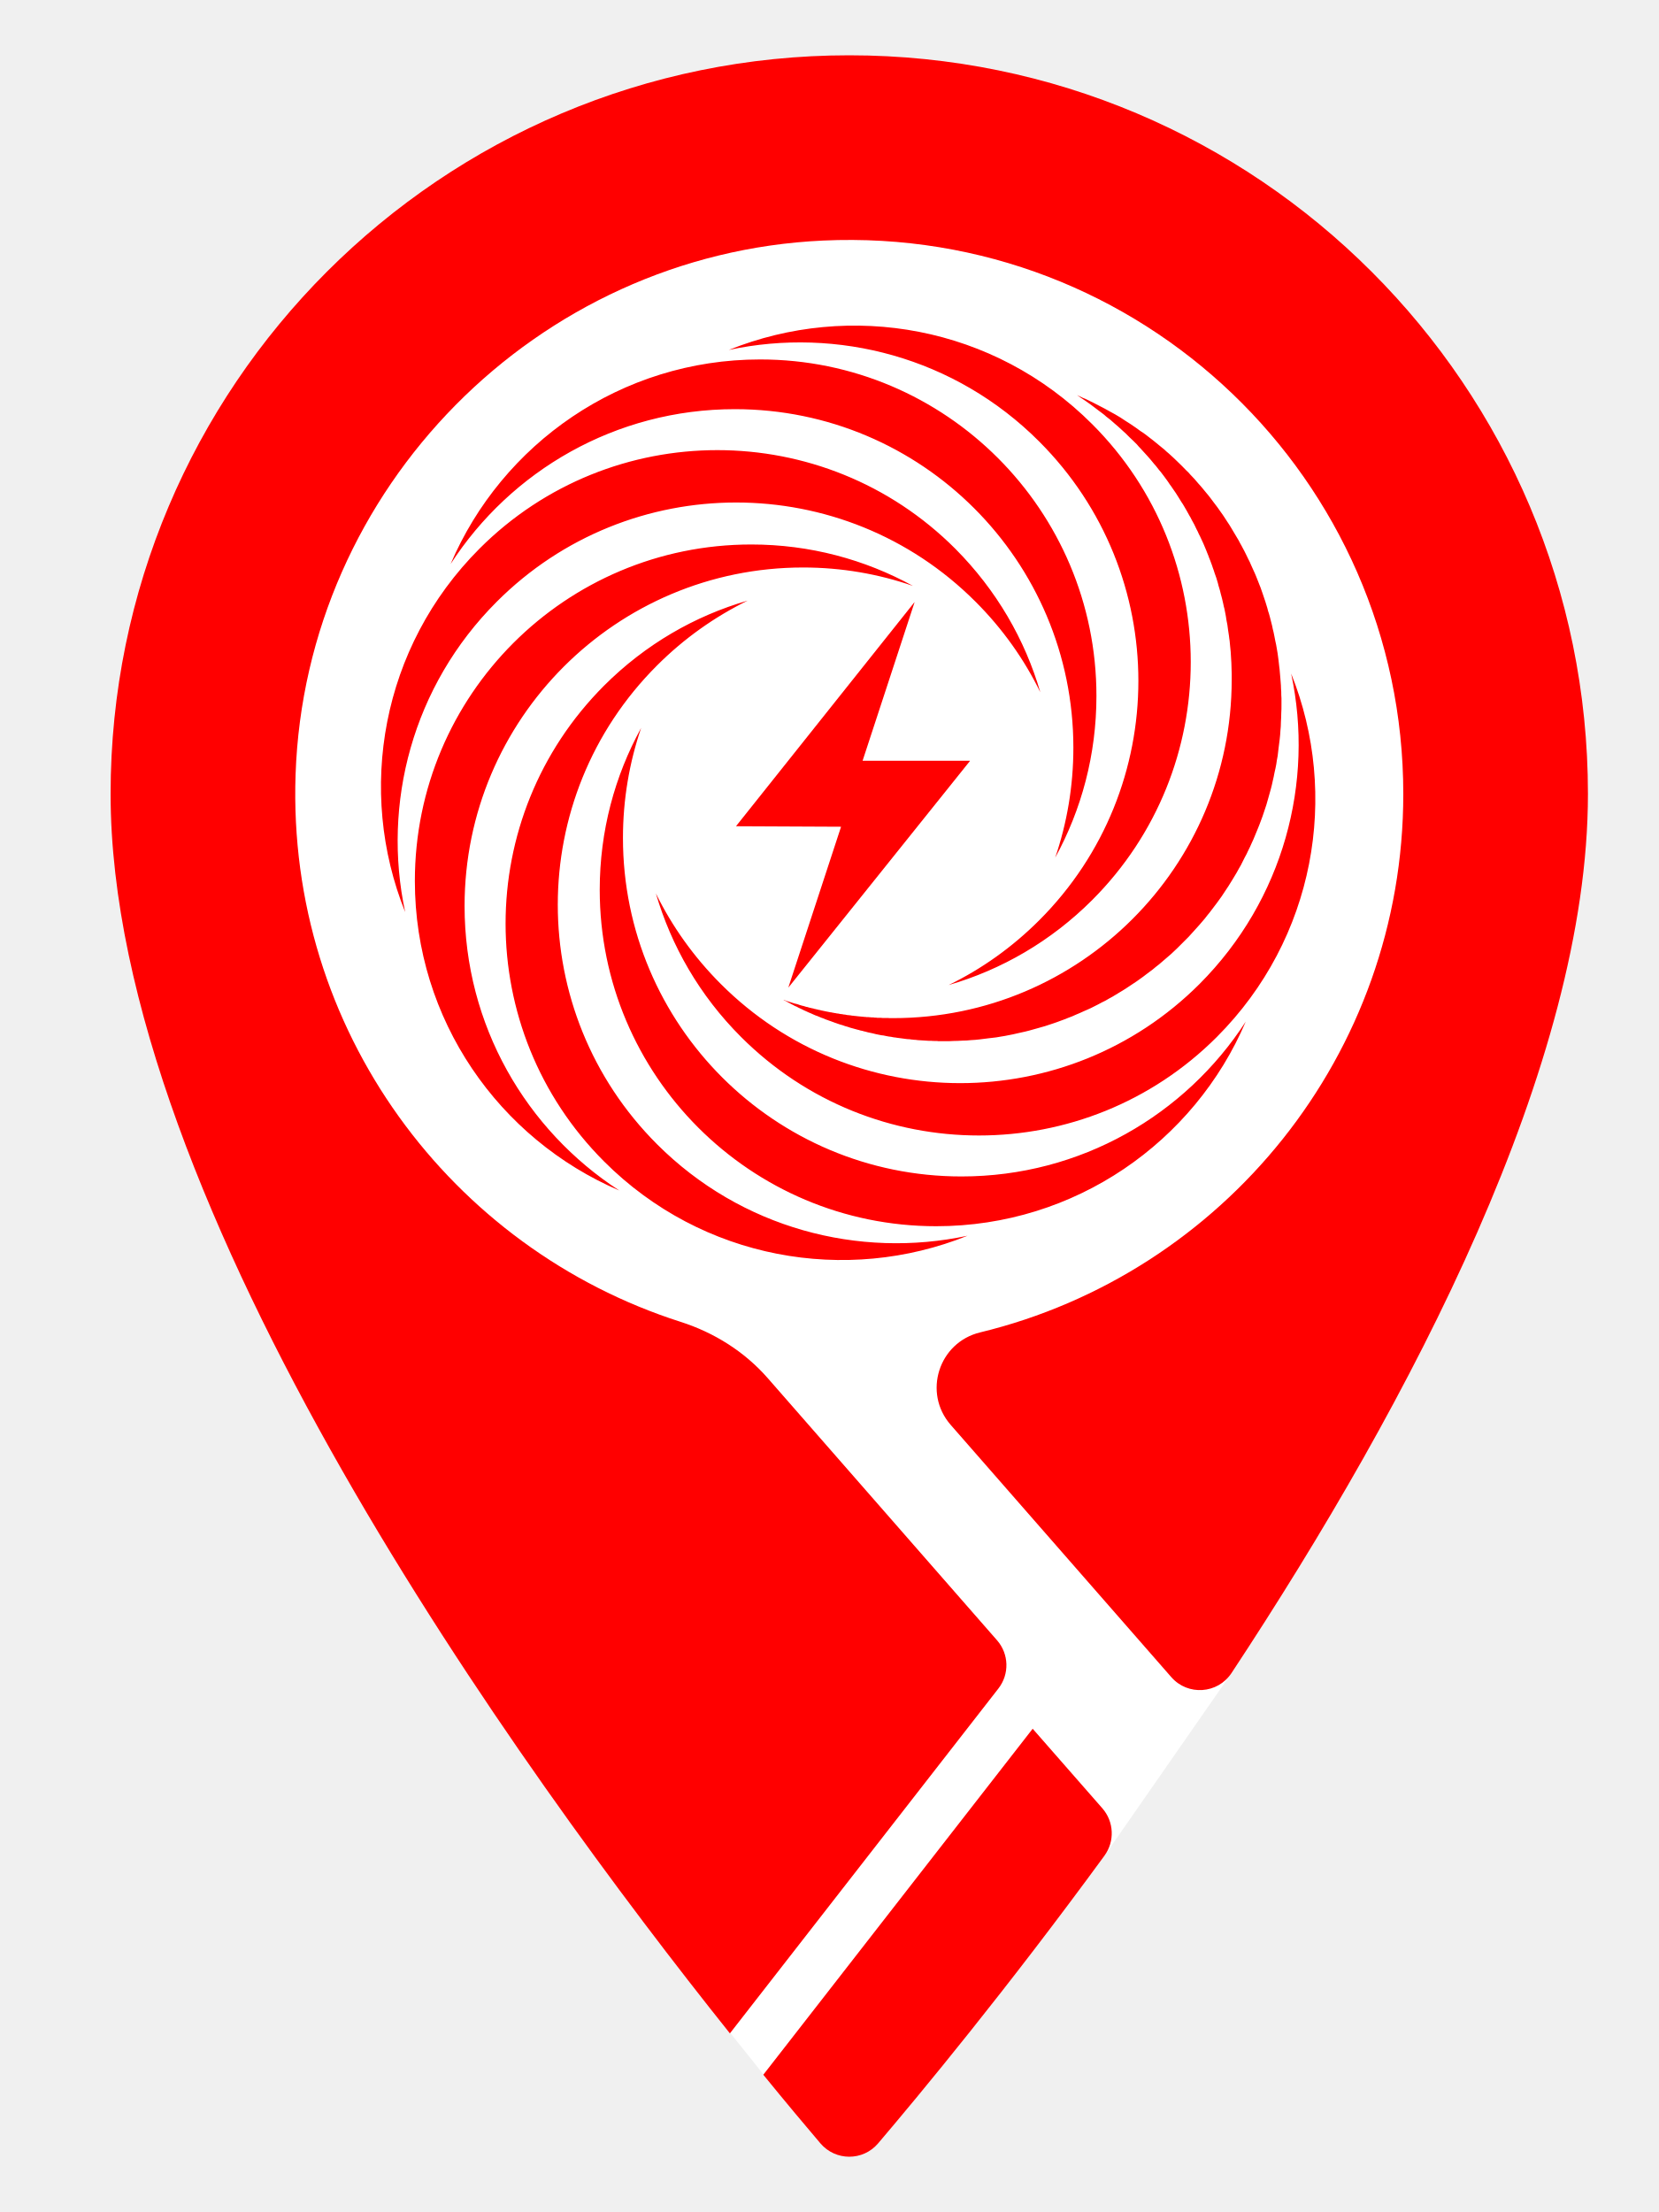
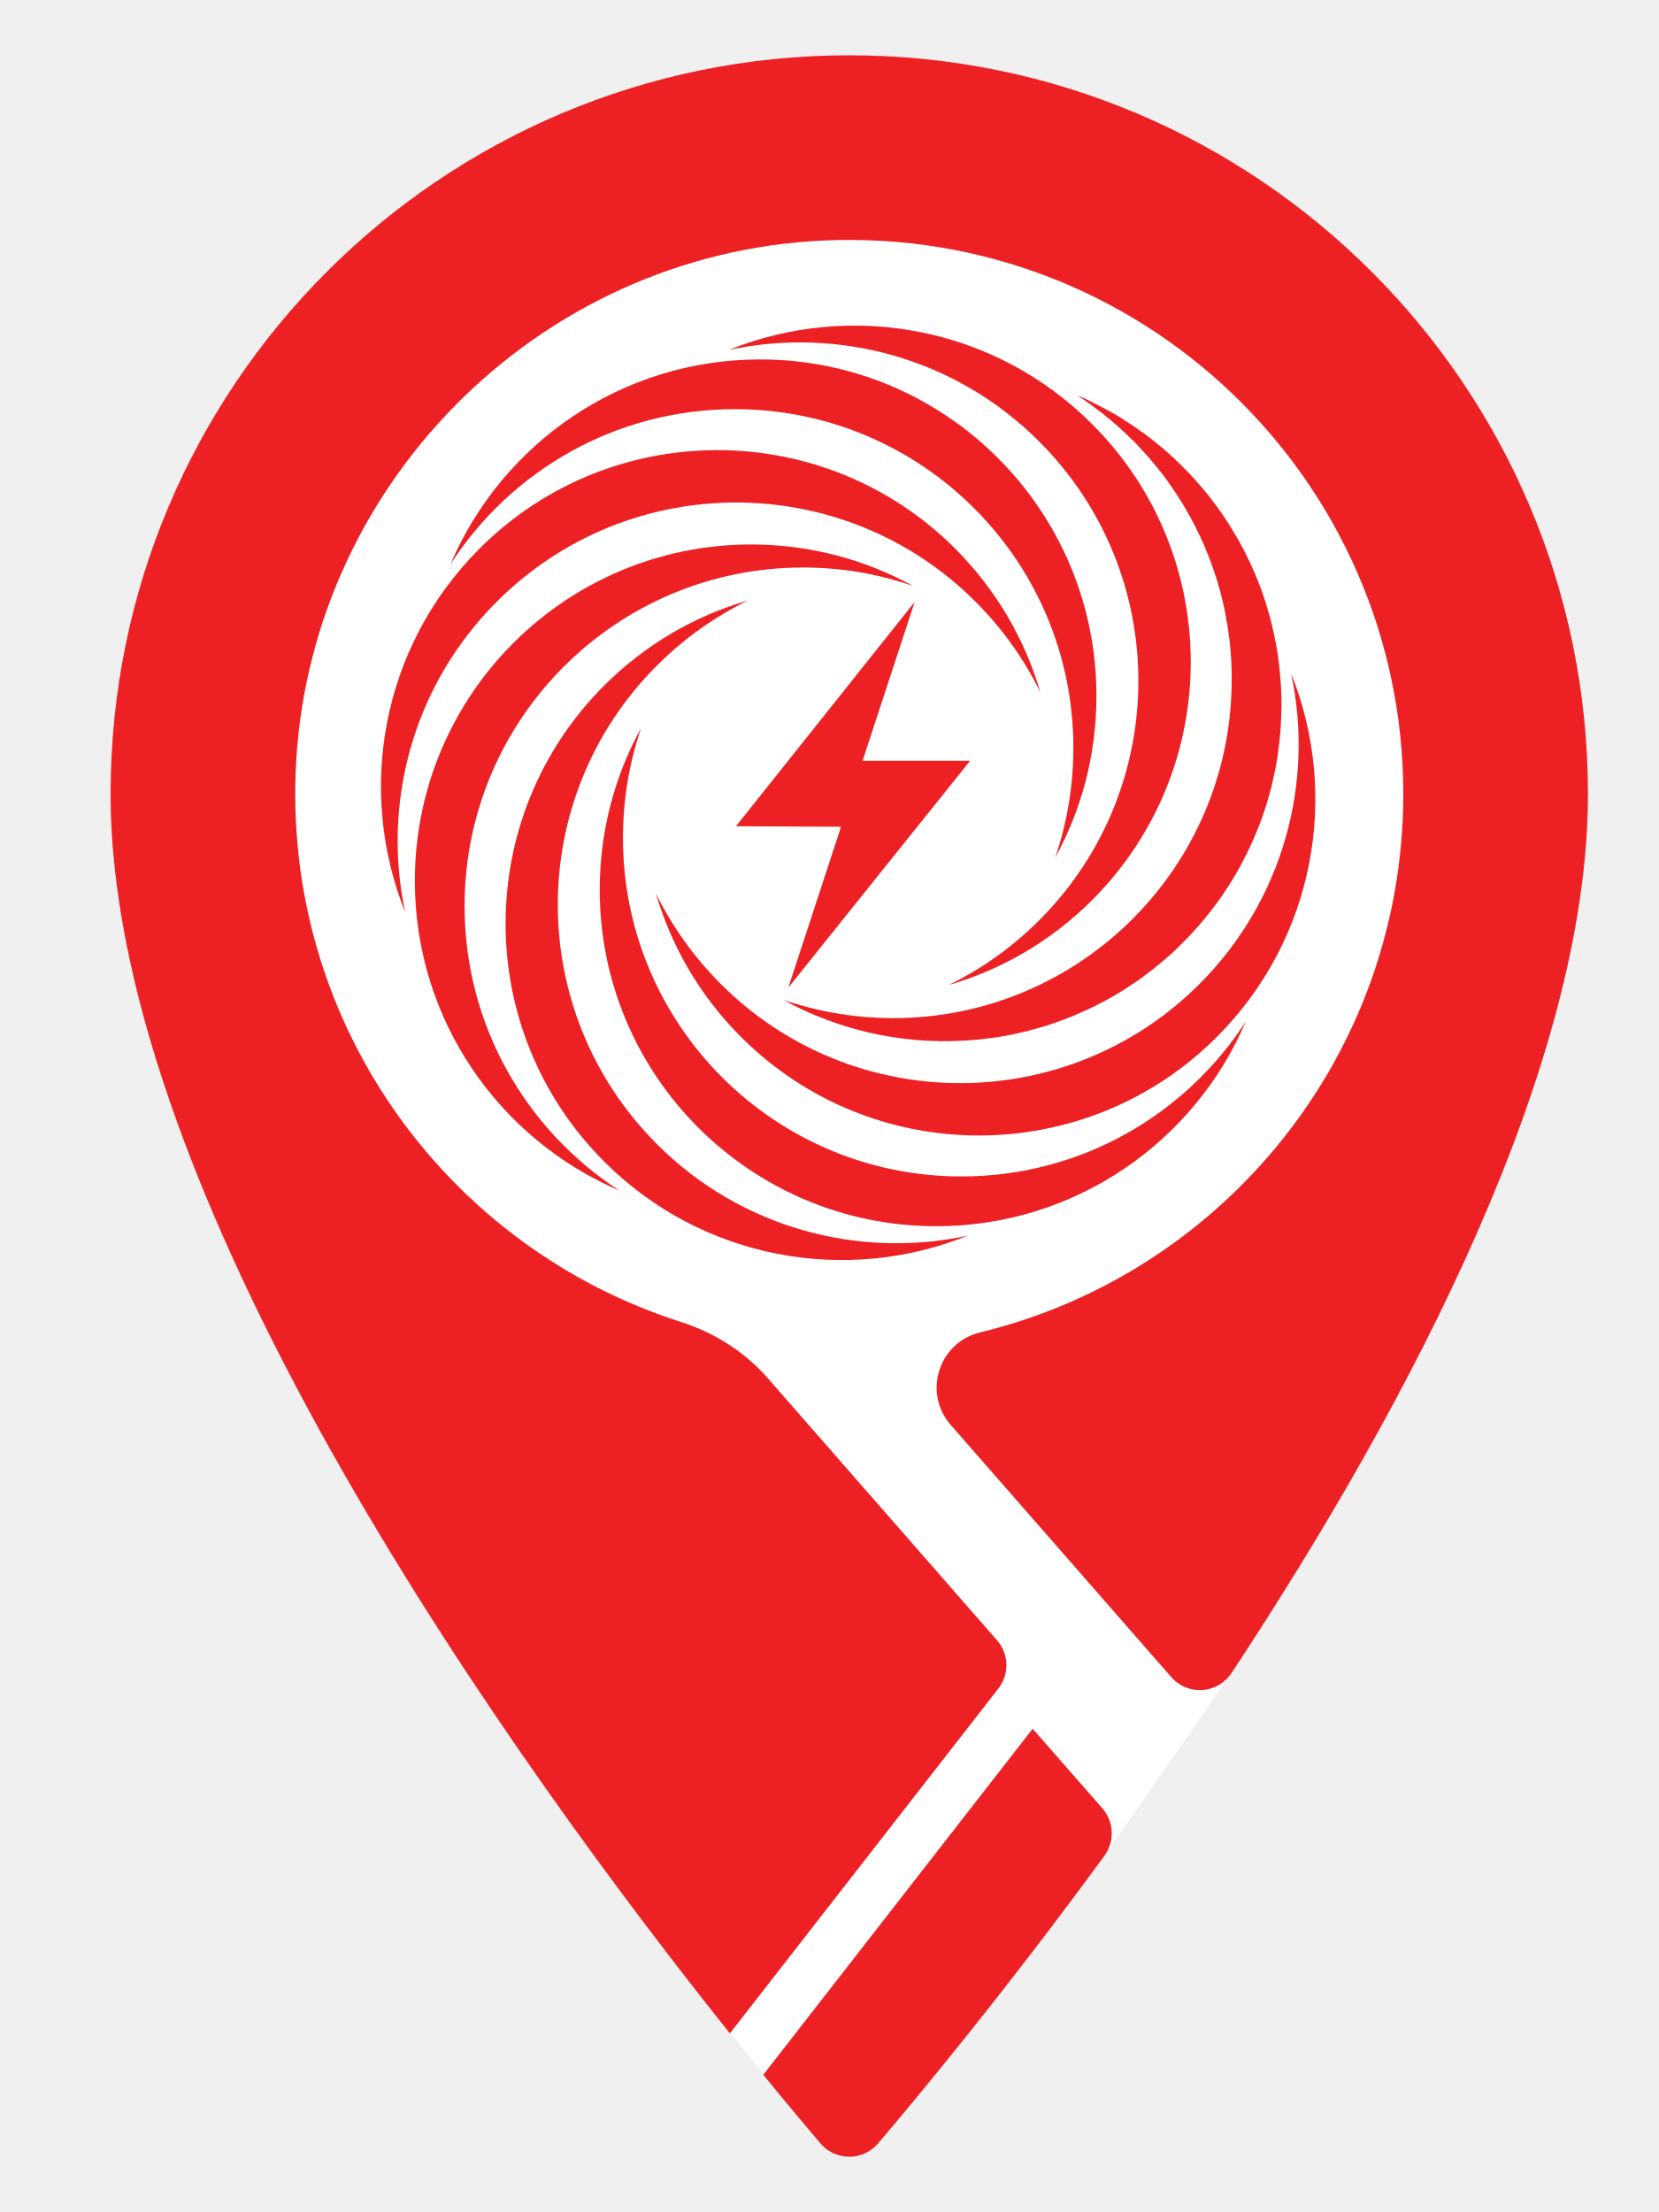
<svg xmlns="http://www.w3.org/2000/svg" width="30" height="40" viewBox="0 0 30 40" fill="none">
  <path d="M12.431 2.901L4.771 8.442L4.228 20.176L13.191 36.744L13.843 37.559L19.982 33.544L22.252 30.28L22.48 24.847L26.989 16.21L26.12 9.311L21.122 3.987L12.431 2.901Z" fill="white" />
  <mask id="mask0_26_1948" style="mask-type:luminance" maskUnits="userSpaceOnUse" x="13" y="10" width="5" height="8">
    <path d="M13.307 10.885H17.541V17.86H13.307V10.885Z" fill="white" />
  </mask>
  <g mask="url(#mask0_26_1948)">
-     <path d="M17.543 13.757L14.255 17.86L15.209 14.95L13.309 14.941L16.54 10.885L15.599 13.755V13.757H17.543Z" fill="#F00" />
+     <path d="M17.543 13.757L14.255 17.86L15.209 14.95L13.309 14.941L16.54 10.885L15.599 13.755V13.757H17.543Z" fill="#ED2024" />
  </g>
-   <path fill-rule="evenodd" clip-rule="evenodd" d="M13.746 6.5C17.104 6.5 19.827 9.226 19.827 12.584C19.827 13.646 19.557 14.642 19.081 15.51C19.294 14.886 19.41 14.216 19.41 13.521C19.41 10.14 16.669 7.399 13.289 7.399C11.133 7.399 9.238 8.514 8.148 10.2C9.075 8.026 11.23 6.5 13.746 6.5ZM13.179 6.328C15.372 5.444 17.975 5.892 19.752 7.672C22.126 10.046 22.126 13.897 19.752 16.274C19.003 17.023 18.107 17.537 17.154 17.813C17.747 17.524 18.301 17.133 18.793 16.641C21.183 14.251 21.183 10.375 18.793 7.985C17.27 6.459 15.14 5.908 13.179 6.328ZM14.194 18.088C14.203 18.095 14.213 18.098 14.222 18.101C14.235 18.104 14.244 18.107 14.253 18.11C14.263 18.113 14.272 18.116 14.282 18.119C14.291 18.123 14.3 18.126 14.313 18.129C14.322 18.132 14.332 18.135 14.341 18.138C14.351 18.142 14.36 18.145 14.373 18.148C14.382 18.151 14.391 18.151 14.401 18.154C14.41 18.157 14.419 18.16 14.432 18.163C14.441 18.167 14.451 18.17 14.46 18.173C14.47 18.176 14.479 18.179 14.492 18.182C14.501 18.186 14.51 18.189 14.52 18.189C14.529 18.192 14.539 18.195 14.551 18.198C14.56 18.201 14.57 18.204 14.579 18.207C14.589 18.207 14.601 18.21 14.611 18.214C14.62 18.217 14.629 18.22 14.642 18.223C14.651 18.223 14.661 18.226 14.67 18.229C14.68 18.232 14.692 18.235 14.701 18.235C14.711 18.239 14.72 18.242 14.733 18.245C14.742 18.245 14.752 18.248 14.761 18.251C14.773 18.254 14.783 18.254 14.792 18.258C14.802 18.261 14.814 18.264 14.824 18.264C14.833 18.267 14.842 18.27 14.855 18.273C14.864 18.273 14.874 18.276 14.883 18.279C14.896 18.279 14.905 18.282 14.915 18.286C14.924 18.286 14.936 18.289 14.946 18.292C14.955 18.292 14.968 18.295 14.977 18.298C14.986 18.298 14.996 18.301 15.008 18.304C15.018 18.304 15.027 18.308 15.04 18.308C15.049 18.311 15.059 18.314 15.068 18.314C15.081 18.317 15.09 18.317 15.099 18.32C15.112 18.32 15.121 18.323 15.131 18.326C15.143 18.326 15.152 18.329 15.162 18.329C15.175 18.333 15.184 18.333 15.193 18.336C15.203 18.336 15.215 18.339 15.225 18.339C15.234 18.342 15.247 18.342 15.256 18.345C15.265 18.345 15.278 18.348 15.287 18.348C15.297 18.352 15.309 18.352 15.319 18.355C15.331 18.355 15.341 18.358 15.35 18.358C15.362 18.358 15.372 18.361 15.381 18.361C15.394 18.364 15.403 18.364 15.413 18.367C15.425 18.367 15.435 18.367 15.444 18.37C15.457 18.37 15.466 18.373 15.478 18.373C15.488 18.373 15.497 18.377 15.51 18.377C15.519 18.377 15.528 18.38 15.541 18.38C15.55 18.38 15.563 18.383 15.572 18.383C15.582 18.383 15.594 18.386 15.604 18.386C15.616 18.386 15.626 18.389 15.635 18.389C15.648 18.389 15.657 18.389 15.666 18.392H15.701C15.71 18.395 15.723 18.395 15.732 18.395C15.742 18.395 15.754 18.398 15.763 18.398H15.795C15.807 18.402 15.817 18.402 15.829 18.402C15.839 18.402 15.851 18.402 15.861 18.405H15.926C15.936 18.405 15.945 18.408 15.958 18.408H16.055C16.064 18.408 16.077 18.411 16.086 18.411H16.152C19.532 18.411 22.273 15.67 22.273 12.29V12.186C22.273 12.155 22.27 12.12 22.27 12.086C22.27 12.055 22.267 12.02 22.267 11.986C22.264 11.954 22.264 11.92 22.261 11.888C22.258 11.854 22.258 11.823 22.255 11.788C22.252 11.754 22.248 11.722 22.245 11.688C22.242 11.657 22.239 11.625 22.236 11.591C22.23 11.559 22.227 11.525 22.223 11.494C22.217 11.462 22.214 11.428 22.208 11.396C22.204 11.362 22.198 11.331 22.195 11.3C22.189 11.268 22.183 11.234 22.176 11.202C22.173 11.171 22.167 11.14 22.161 11.108C22.154 11.074 22.148 11.043 22.142 11.011C22.133 10.98 22.126 10.949 22.12 10.917C22.114 10.886 22.104 10.855 22.098 10.823C22.089 10.792 22.082 10.761 22.073 10.729C22.067 10.698 22.057 10.667 22.048 10.635C22.038 10.604 22.029 10.573 22.023 10.544C22.014 10.513 22.004 10.482 21.995 10.45C21.985 10.422 21.973 10.391 21.963 10.36C21.954 10.331 21.945 10.3 21.932 10.269C21.923 10.241 21.913 10.209 21.901 10.181C21.891 10.15 21.879 10.121 21.866 10.09C21.857 10.062 21.844 10.031 21.832 10.002C21.819 9.971 21.81 9.943 21.797 9.915C21.785 9.883 21.772 9.855 21.76 9.827C21.747 9.799 21.732 9.767 21.719 9.739C21.706 9.711 21.694 9.683 21.678 9.655C21.666 9.626 21.653 9.598 21.637 9.57C21.625 9.542 21.609 9.514 21.597 9.486C21.581 9.457 21.565 9.429 21.55 9.401C21.537 9.373 21.522 9.345 21.506 9.32C21.49 9.291 21.475 9.263 21.459 9.235C21.443 9.21 21.428 9.182 21.412 9.154C21.396 9.128 21.381 9.1 21.362 9.075C21.346 9.047 21.33 9.022 21.312 8.994C21.296 8.969 21.28 8.944 21.262 8.915C21.243 8.89 21.227 8.865 21.208 8.837C21.193 8.812 21.174 8.787 21.155 8.762C21.136 8.734 21.121 8.709 21.102 8.684C21.083 8.659 21.064 8.633 21.046 8.608C21.027 8.583 21.008 8.558 20.989 8.533C20.97 8.511 20.948 8.486 20.93 8.461C20.911 8.436 20.892 8.411 20.87 8.389C20.851 8.364 20.829 8.339 20.811 8.317C20.788 8.292 20.77 8.27 20.748 8.245C20.729 8.223 20.707 8.198 20.685 8.176C20.666 8.154 20.644 8.129 20.622 8.107C20.601 8.085 20.579 8.063 20.56 8.038C20.538 8.016 20.516 7.994 20.494 7.972C20.472 7.95 20.45 7.929 20.425 7.907L20.359 7.841C20.337 7.819 20.312 7.8 20.29 7.778C20.268 7.756 20.243 7.734 20.221 7.715C20.197 7.694 20.174 7.675 20.149 7.653C20.128 7.634 20.102 7.612 20.081 7.593C20.055 7.571 20.03 7.553 20.005 7.534C19.983 7.512 19.958 7.493 19.933 7.474C19.908 7.455 19.883 7.437 19.858 7.418L19.783 7.361C19.758 7.343 19.733 7.324 19.708 7.305C19.683 7.286 19.658 7.271 19.633 7.252C19.604 7.233 19.579 7.217 19.554 7.199C19.529 7.18 19.501 7.164 19.476 7.145C19.51 7.161 19.542 7.177 19.576 7.192C19.611 7.205 19.645 7.22 19.676 7.236C19.711 7.252 19.742 7.267 19.777 7.286C19.808 7.302 19.842 7.318 19.874 7.336C19.908 7.352 19.939 7.368 19.971 7.386C20.005 7.405 20.037 7.421 20.068 7.44C20.099 7.459 20.134 7.474 20.165 7.493C20.197 7.512 20.228 7.531 20.259 7.549C20.29 7.568 20.322 7.59 20.35 7.609C20.381 7.628 20.413 7.65 20.444 7.669C20.472 7.687 20.503 7.709 20.535 7.731C20.563 7.75 20.594 7.772 20.622 7.794C20.654 7.813 20.682 7.835 20.713 7.856C20.742 7.878 20.77 7.9 20.798 7.922C20.829 7.944 20.858 7.969 20.886 7.991C20.914 8.013 20.942 8.035 20.97 8.06C20.998 8.082 21.027 8.107 21.055 8.129C21.08 8.154 21.108 8.179 21.136 8.201C21.161 8.226 21.189 8.251 21.218 8.276C21.243 8.301 21.271 8.326 21.296 8.351C21.321 8.376 21.349 8.402 21.374 8.427C21.399 8.452 21.424 8.477 21.45 8.505C21.478 8.53 21.503 8.555 21.525 8.583C21.55 8.608 21.575 8.637 21.6 8.662C21.625 8.69 21.65 8.718 21.672 8.746C21.697 8.771 21.719 8.799 21.744 8.828C21.766 8.856 21.791 8.884 21.813 8.912C21.838 8.94 21.86 8.969 21.882 8.997C21.904 9.025 21.926 9.056 21.948 9.085C21.97 9.113 21.992 9.141 22.014 9.172C22.035 9.2 22.057 9.232 22.076 9.26C22.098 9.291 22.12 9.32 22.139 9.351C22.161 9.382 22.18 9.414 22.198 9.442C22.22 9.473 22.239 9.504 22.258 9.536C22.277 9.567 22.295 9.598 22.314 9.63C22.333 9.661 22.352 9.692 22.37 9.724C22.389 9.755 22.408 9.786 22.424 9.821C22.443 9.852 22.458 9.883 22.477 9.918C22.493 9.949 22.512 9.981 22.527 10.015C22.543 10.046 22.559 10.081 22.574 10.112C22.593 10.146 22.609 10.181 22.621 10.212C22.637 10.247 22.653 10.281 22.668 10.316C22.684 10.347 22.697 10.382 22.712 10.416C22.725 10.45 22.74 10.485 22.753 10.519C22.765 10.554 22.781 10.588 22.794 10.623C22.806 10.657 22.819 10.692 22.831 10.729C22.844 10.764 22.853 10.798 22.866 10.833C22.878 10.87 22.891 10.905 22.9 10.939C22.913 10.977 22.922 11.011 22.931 11.049C22.944 11.083 22.953 11.118 22.963 11.155C22.972 11.193 22.982 11.227 22.991 11.265C23 11.3 23.01 11.337 23.016 11.375C23.025 11.412 23.035 11.447 23.041 11.484C23.05 11.522 23.057 11.559 23.063 11.597C23.072 11.632 23.079 11.669 23.085 11.707C23.091 11.744 23.098 11.782 23.104 11.819C23.11 11.857 23.113 11.895 23.119 11.932C23.122 11.973 23.129 12.011 23.132 12.048C23.138 12.086 23.141 12.123 23.144 12.161C23.148 12.202 23.151 12.239 23.154 12.277C23.157 12.315 23.16 12.355 23.163 12.393C23.163 12.434 23.166 12.471 23.169 12.509C23.169 12.55 23.169 12.587 23.173 12.628V12.744C23.173 12.797 23.173 12.85 23.169 12.9C23.169 12.954 23.166 13.007 23.163 13.057C23.163 13.11 23.16 13.16 23.154 13.213C23.151 13.264 23.148 13.314 23.141 13.367C23.135 13.417 23.129 13.467 23.122 13.518C23.116 13.571 23.11 13.621 23.104 13.671C23.094 13.721 23.085 13.771 23.079 13.821C23.069 13.871 23.06 13.922 23.047 13.972C23.038 14.019 23.029 14.069 23.016 14.119C23.007 14.166 22.994 14.216 22.982 14.263C22.969 14.313 22.956 14.36 22.941 14.41C22.928 14.457 22.913 14.504 22.9 14.554C22.884 14.601 22.869 14.648 22.853 14.695C22.837 14.742 22.822 14.789 22.803 14.836C22.787 14.883 22.768 14.927 22.75 14.974C22.731 15.021 22.712 15.065 22.693 15.112C22.674 15.159 22.656 15.203 22.634 15.247C22.615 15.294 22.593 15.338 22.571 15.382C22.552 15.425 22.53 15.469 22.505 15.513C22.483 15.557 22.462 15.601 22.439 15.645C22.414 15.688 22.389 15.729 22.367 15.773C22.342 15.814 22.317 15.858 22.292 15.898C22.267 15.939 22.239 15.983 22.214 16.024C22.189 16.064 22.161 16.105 22.133 16.146C22.108 16.187 22.079 16.227 22.051 16.265C22.023 16.306 21.992 16.346 21.963 16.384C21.935 16.422 21.904 16.462 21.875 16.5C21.844 16.538 21.813 16.575 21.785 16.613C21.753 16.65 21.722 16.688 21.688 16.726C21.656 16.763 21.625 16.797 21.59 16.835C21.559 16.869 21.525 16.907 21.493 16.942C21.459 16.976 21.424 17.011 21.39 17.045C21.356 17.079 21.321 17.114 21.287 17.148C21.252 17.183 21.215 17.214 21.18 17.249C21.142 17.28 21.108 17.311 21.071 17.343C21.033 17.377 20.995 17.408 20.958 17.44C20.92 17.468 20.883 17.499 20.845 17.531C20.807 17.559 20.767 17.59 20.729 17.618C20.688 17.65 20.651 17.678 20.61 17.706C20.572 17.734 20.532 17.762 20.491 17.788C20.45 17.816 20.409 17.844 20.369 17.869C20.328 17.897 20.284 17.922 20.243 17.947C20.203 17.972 20.159 17.997 20.118 18.023C20.074 18.048 20.03 18.069 19.99 18.095C19.946 18.116 19.902 18.138 19.858 18.163L19.727 18.229C19.683 18.248 19.639 18.27 19.592 18.289C19.548 18.311 19.501 18.329 19.457 18.348C19.41 18.37 19.366 18.389 19.319 18.405C19.272 18.424 19.228 18.442 19.181 18.458C19.134 18.477 19.087 18.492 19.041 18.508C18.993 18.524 18.947 18.539 18.899 18.555C18.849 18.568 18.802 18.583 18.755 18.596C18.705 18.611 18.658 18.624 18.608 18.637C18.561 18.649 18.511 18.662 18.464 18.671C18.414 18.683 18.364 18.693 18.314 18.705C18.267 18.715 18.216 18.724 18.166 18.734C18.116 18.743 18.066 18.749 18.016 18.759C17.966 18.765 17.916 18.771 17.863 18.777C17.812 18.784 17.762 18.79 17.712 18.796C17.659 18.803 17.609 18.806 17.555 18.809C17.505 18.815 17.455 18.818 17.402 18.818C17.349 18.821 17.299 18.824 17.245 18.824C17.195 18.828 17.142 18.828 17.089 18.828H16.988C16.973 18.828 16.957 18.828 16.941 18.824H16.891C16.876 18.824 16.857 18.824 16.841 18.821H16.791C16.775 18.821 16.76 18.818 16.744 18.818C16.728 18.818 16.709 18.815 16.694 18.815C16.678 18.815 16.663 18.812 16.647 18.812C16.628 18.812 16.613 18.809 16.597 18.809C16.581 18.806 16.566 18.806 16.55 18.803C16.531 18.803 16.515 18.803 16.5 18.799C16.484 18.799 16.468 18.796 16.453 18.793C16.434 18.793 16.418 18.79 16.402 18.79C16.387 18.787 16.371 18.787 16.356 18.784C16.34 18.781 16.324 18.781 16.305 18.777C16.29 18.774 16.274 18.774 16.258 18.771C16.243 18.768 16.227 18.768 16.212 18.765C16.196 18.762 16.18 18.759 16.165 18.759C16.149 18.756 16.133 18.752 16.114 18.749C16.099 18.746 16.083 18.746 16.067 18.743L16.02 18.734C16.005 18.731 15.989 18.727 15.973 18.724C15.958 18.724 15.942 18.721 15.926 18.718L15.88 18.709C15.864 18.705 15.848 18.702 15.832 18.699C15.817 18.696 15.801 18.69 15.785 18.687C15.77 18.683 15.754 18.68 15.738 18.677C15.723 18.674 15.71 18.671 15.695 18.668C15.679 18.662 15.663 18.658 15.648 18.655C15.632 18.652 15.616 18.649 15.601 18.643C15.585 18.64 15.569 18.637 15.553 18.633C15.541 18.627 15.525 18.624 15.51 18.621C15.494 18.618 15.478 18.611 15.463 18.608C15.447 18.605 15.431 18.599 15.419 18.596C15.403 18.59 15.387 18.586 15.372 18.583C15.356 18.577 15.341 18.574 15.328 18.568C15.312 18.564 15.297 18.558 15.281 18.555C15.265 18.549 15.253 18.546 15.237 18.539C15.222 18.536 15.206 18.53 15.193 18.527C15.178 18.521 15.162 18.517 15.146 18.511C15.134 18.505 15.118 18.502 15.102 18.496C15.087 18.489 15.074 18.486 15.059 18.48C15.043 18.474 15.03 18.47 15.015 18.464C14.999 18.458 14.983 18.455 14.971 18.448C14.955 18.442 14.94 18.436 14.927 18.433C14.911 18.427 14.896 18.42 14.883 18.414C14.867 18.408 14.852 18.405 14.839 18.398C14.824 18.392 14.811 18.386 14.796 18.38C14.78 18.373 14.767 18.367 14.752 18.364C14.739 18.358 14.723 18.352 14.708 18.345C14.695 18.339 14.68 18.333 14.667 18.326C14.651 18.32 14.639 18.314 14.623 18.308C14.611 18.301 14.595 18.295 14.582 18.289C14.567 18.282 14.551 18.276 14.539 18.27C14.523 18.261 14.51 18.254 14.495 18.248C14.482 18.242 14.47 18.235 14.454 18.229C14.441 18.223 14.426 18.217 14.413 18.207C14.398 18.201 14.385 18.195 14.369 18.189C14.357 18.182 14.344 18.173 14.329 18.167C14.316 18.16 14.3 18.154 14.288 18.145C14.275 18.138 14.26 18.132 14.247 18.123C14.232 18.116 14.219 18.11 14.207 18.101C14.191 18.095 14.178 18.088 14.166 18.079C14.175 18.082 14.185 18.085 14.194 18.088ZM13.035 17.794C15.425 20.184 19.3 20.184 21.691 17.794C23.213 16.268 23.768 14.141 23.348 12.18C24.228 14.373 23.78 16.973 22.004 18.752C19.629 21.127 15.776 21.127 13.401 18.752C12.649 18.001 12.139 17.105 11.86 16.155C12.151 16.747 12.543 17.302 13.035 17.794ZM11.594 13.163C11.381 13.787 11.265 14.457 11.265 15.153C11.265 18.533 14.006 21.274 17.386 21.274C19.542 21.274 21.437 20.159 22.527 18.474C21.6 20.648 19.441 22.174 16.929 22.174C13.57 22.174 10.845 19.448 10.845 16.09C10.845 15.027 11.117 14.031 11.594 13.163ZM10.923 12.399C11.672 11.65 12.568 11.136 13.52 10.861C12.928 11.152 12.374 11.541 11.882 12.033C9.488 14.423 9.488 18.298 11.882 20.692C13.405 22.214 15.532 22.765 17.496 22.346C15.303 23.229 12.7 22.781 10.923 21.002C8.549 18.627 8.549 14.777 10.923 12.399ZM13.586 9.846C14.645 9.846 15.641 10.118 16.509 10.595C15.886 10.379 15.218 10.262 14.523 10.262C11.143 10.262 8.401 13.004 8.401 16.384C8.401 18.539 9.514 20.435 11.199 21.528C9.025 20.598 7.502 18.442 7.502 15.93C7.502 12.568 10.225 9.846 13.586 9.846ZM8.671 9.921C11.045 7.546 14.899 7.546 17.273 9.921C18.022 10.673 18.536 11.569 18.812 12.518C18.523 11.926 18.132 11.371 17.64 10.88C15.25 8.489 11.374 8.489 8.984 10.88C7.458 12.405 6.907 14.533 7.327 16.494C6.446 14.301 6.894 11.7 8.671 9.921Z" fill="#F00" />
-   <path d="M17.192 25.767L21.181 30.328C21.479 30.669 22.019 30.632 22.269 30.255C25.529 25.313 28.715 19.236 28.715 14.357C28.715 6.98 22.733 1 15.357 1C7.981 1 2 6.98 2 14.357C2 21.802 9.419 32.038 13.199 36.77L18.055 30.533C18.256 30.274 18.246 29.909 18.03 29.662L13.884 24.922C13.464 24.442 12.915 24.097 12.307 23.903C8.16 22.578 5.187 18.627 5.345 14.006C5.522 8.825 9.705 4.588 14.884 4.35C20.632 4.085 25.376 8.666 25.376 14.357C25.376 19.075 22.115 23.031 17.724 24.094C16.974 24.275 16.684 25.186 17.192 25.767ZM18.674 31.261L13.803 37.518C14.222 38.032 14.574 38.451 14.836 38.759C15.11 39.08 15.604 39.081 15.878 38.76C16.651 37.851 18.204 35.975 19.971 33.558C20.161 33.299 20.146 32.943 19.935 32.701L18.674 31.261Z" fill="#F00" />
+   <path fill-rule="evenodd" clip-rule="evenodd" d="M13.746 6.5C17.104 6.5 19.827 9.226 19.827 12.584C19.827 13.646 19.557 14.642 19.081 15.51C19.294 14.886 19.41 14.216 19.41 13.521C19.41 10.14 16.669 7.399 13.289 7.399C11.133 7.399 9.238 8.514 8.148 10.2C9.075 8.026 11.23 6.5 13.746 6.5ZM13.179 6.328C15.372 5.444 17.975 5.892 19.752 7.672C22.126 10.046 22.126 13.897 19.752 16.274C19.003 17.023 18.107 17.537 17.154 17.813C17.747 17.524 18.301 17.133 18.793 16.641C21.183 14.251 21.183 10.375 18.793 7.985C17.27 6.459 15.14 5.908 13.179 6.328ZM14.194 18.088C14.203 18.095 14.213 18.098 14.222 18.101C14.235 18.104 14.244 18.107 14.253 18.11C14.263 18.113 14.272 18.116 14.282 18.119C14.291 18.123 14.3 18.126 14.313 18.129C14.322 18.132 14.332 18.135 14.341 18.138C14.351 18.142 14.36 18.145 14.373 18.148C14.382 18.151 14.391 18.151 14.401 18.154C14.41 18.157 14.419 18.16 14.432 18.163C14.441 18.167 14.451 18.17 14.46 18.173C14.47 18.176 14.479 18.179 14.492 18.182C14.501 18.186 14.51 18.189 14.52 18.189C14.529 18.192 14.539 18.195 14.551 18.198C14.56 18.201 14.57 18.204 14.579 18.207C14.589 18.207 14.601 18.21 14.611 18.214C14.62 18.217 14.629 18.22 14.642 18.223C14.651 18.223 14.661 18.226 14.67 18.229C14.68 18.232 14.692 18.235 14.701 18.235C14.711 18.239 14.72 18.242 14.733 18.245C14.742 18.245 14.752 18.248 14.761 18.251C14.773 18.254 14.783 18.254 14.792 18.258C14.802 18.261 14.814 18.264 14.824 18.264C14.833 18.267 14.842 18.27 14.855 18.273C14.864 18.273 14.874 18.276 14.883 18.279C14.896 18.279 14.905 18.282 14.915 18.286C14.924 18.286 14.936 18.289 14.946 18.292C14.955 18.292 14.968 18.295 14.977 18.298C14.986 18.298 14.996 18.301 15.008 18.304C15.018 18.304 15.027 18.308 15.04 18.308C15.049 18.311 15.059 18.314 15.068 18.314C15.081 18.317 15.09 18.317 15.099 18.32C15.112 18.32 15.121 18.323 15.131 18.326C15.143 18.326 15.152 18.329 15.162 18.329C15.175 18.333 15.184 18.333 15.193 18.336C15.203 18.336 15.215 18.339 15.225 18.339C15.234 18.342 15.247 18.342 15.256 18.345C15.265 18.345 15.278 18.348 15.287 18.348C15.297 18.352 15.309 18.352 15.319 18.355C15.331 18.355 15.341 18.358 15.35 18.358C15.362 18.358 15.372 18.361 15.381 18.361C15.394 18.364 15.403 18.364 15.413 18.367C15.425 18.367 15.435 18.367 15.444 18.37C15.457 18.37 15.466 18.373 15.478 18.373C15.488 18.373 15.497 18.377 15.51 18.377C15.519 18.377 15.528 18.38 15.541 18.38C15.55 18.38 15.563 18.383 15.572 18.383C15.582 18.383 15.594 18.386 15.604 18.386C15.616 18.386 15.626 18.389 15.635 18.389C15.648 18.389 15.657 18.389 15.666 18.392H15.701C15.71 18.395 15.723 18.395 15.732 18.395C15.742 18.395 15.754 18.398 15.763 18.398H15.795C15.807 18.402 15.817 18.402 15.829 18.402C15.839 18.402 15.851 18.402 15.861 18.405H15.926C15.936 18.405 15.945 18.408 15.958 18.408H16.055C16.064 18.408 16.077 18.411 16.086 18.411H16.152C19.532 18.411 22.273 15.67 22.273 12.29V12.186C22.273 12.155 22.27 12.12 22.27 12.086C22.27 12.055 22.267 12.02 22.267 11.986C22.264 11.954 22.264 11.92 22.261 11.888C22.258 11.854 22.258 11.823 22.255 11.788C22.252 11.754 22.248 11.722 22.245 11.688C22.242 11.657 22.239 11.625 22.236 11.591C22.23 11.559 22.227 11.525 22.223 11.494C22.217 11.462 22.214 11.428 22.208 11.396C22.204 11.362 22.198 11.331 22.195 11.3C22.189 11.268 22.183 11.234 22.176 11.202C22.173 11.171 22.167 11.14 22.161 11.108C22.154 11.074 22.148 11.043 22.142 11.011C22.133 10.98 22.126 10.949 22.12 10.917C22.114 10.886 22.104 10.855 22.098 10.823C22.089 10.792 22.082 10.761 22.073 10.729C22.067 10.698 22.057 10.667 22.048 10.635C22.038 10.604 22.029 10.573 22.023 10.544C22.014 10.513 22.004 10.482 21.995 10.45C21.985 10.422 21.973 10.391 21.963 10.36C21.954 10.331 21.945 10.3 21.932 10.269C21.923 10.241 21.913 10.209 21.901 10.181C21.891 10.15 21.879 10.121 21.866 10.09C21.857 10.062 21.844 10.031 21.832 10.002C21.819 9.971 21.81 9.943 21.797 9.915C21.785 9.883 21.772 9.855 21.76 9.827C21.747 9.799 21.732 9.767 21.719 9.739C21.706 9.711 21.694 9.683 21.678 9.655C21.666 9.626 21.653 9.598 21.637 9.57C21.625 9.542 21.609 9.514 21.597 9.486C21.581 9.457 21.565 9.429 21.55 9.401C21.537 9.373 21.522 9.345 21.506 9.32C21.49 9.291 21.475 9.263 21.459 9.235C21.443 9.21 21.428 9.182 21.412 9.154C21.396 9.128 21.381 9.1 21.362 9.075C21.346 9.047 21.33 9.022 21.312 8.994C21.296 8.969 21.28 8.944 21.262 8.915C21.243 8.89 21.227 8.865 21.208 8.837C21.193 8.812 21.174 8.787 21.155 8.762C21.136 8.734 21.121 8.709 21.102 8.684C21.083 8.659 21.064 8.633 21.046 8.608C21.027 8.583 21.008 8.558 20.989 8.533C20.97 8.511 20.948 8.486 20.93 8.461C20.911 8.436 20.892 8.411 20.87 8.389C20.851 8.364 20.829 8.339 20.811 8.317C20.788 8.292 20.77 8.27 20.748 8.245C20.729 8.223 20.707 8.198 20.685 8.176C20.666 8.154 20.644 8.129 20.622 8.107C20.601 8.085 20.579 8.063 20.56 8.038C20.538 8.016 20.516 7.994 20.494 7.972C20.472 7.95 20.45 7.929 20.425 7.907L20.359 7.841C20.337 7.819 20.312 7.8 20.29 7.778C20.268 7.756 20.243 7.734 20.221 7.715C20.197 7.694 20.174 7.675 20.149 7.653C20.128 7.634 20.102 7.612 20.081 7.593C20.055 7.571 20.03 7.553 20.005 7.534C19.983 7.512 19.958 7.493 19.933 7.474C19.908 7.455 19.883 7.437 19.858 7.418L19.783 7.361C19.758 7.343 19.733 7.324 19.708 7.305C19.683 7.286 19.658 7.271 19.633 7.252C19.604 7.233 19.579 7.217 19.554 7.199C19.529 7.18 19.501 7.164 19.476 7.145C19.51 7.161 19.542 7.177 19.576 7.192C19.611 7.205 19.645 7.22 19.676 7.236C19.711 7.252 19.742 7.267 19.777 7.286C19.808 7.302 19.842 7.318 19.874 7.336C19.908 7.352 19.939 7.368 19.971 7.386C20.005 7.405 20.037 7.421 20.068 7.44C20.099 7.459 20.134 7.474 20.165 7.493C20.197 7.512 20.228 7.531 20.259 7.549C20.29 7.568 20.322 7.59 20.35 7.609C20.381 7.628 20.413 7.65 20.444 7.669C20.472 7.687 20.503 7.709 20.535 7.731C20.563 7.75 20.594 7.772 20.622 7.794C20.654 7.813 20.682 7.835 20.713 7.856C20.742 7.878 20.77 7.9 20.798 7.922C20.829 7.944 20.858 7.969 20.886 7.991C20.914 8.013 20.942 8.035 20.97 8.06C20.998 8.082 21.027 8.107 21.055 8.129C21.08 8.154 21.108 8.179 21.136 8.201C21.161 8.226 21.189 8.251 21.218 8.276C21.243 8.301 21.271 8.326 21.296 8.351C21.321 8.376 21.349 8.402 21.374 8.427C21.399 8.452 21.424 8.477 21.45 8.505C21.478 8.53 21.503 8.555 21.525 8.583C21.55 8.608 21.575 8.637 21.6 8.662C21.625 8.69 21.65 8.718 21.672 8.746C21.697 8.771 21.719 8.799 21.744 8.828C21.766 8.856 21.791 8.884 21.813 8.912C21.838 8.94 21.86 8.969 21.882 8.997C21.904 9.025 21.926 9.056 21.948 9.085C21.97 9.113 21.992 9.141 22.014 9.172C22.035 9.2 22.057 9.232 22.076 9.26C22.098 9.291 22.12 9.32 22.139 9.351C22.161 9.382 22.18 9.414 22.198 9.442C22.22 9.473 22.239 9.504 22.258 9.536C22.277 9.567 22.295 9.598 22.314 9.63C22.333 9.661 22.352 9.692 22.37 9.724C22.389 9.755 22.408 9.786 22.424 9.821C22.443 9.852 22.458 9.883 22.477 9.918C22.493 9.949 22.512 9.981 22.527 10.015C22.543 10.046 22.559 10.081 22.574 10.112C22.593 10.146 22.609 10.181 22.621 10.212C22.637 10.247 22.653 10.281 22.668 10.316C22.684 10.347 22.697 10.382 22.712 10.416C22.725 10.45 22.74 10.485 22.753 10.519C22.765 10.554 22.781 10.588 22.794 10.623C22.806 10.657 22.819 10.692 22.831 10.729C22.844 10.764 22.853 10.798 22.866 10.833C22.878 10.87 22.891 10.905 22.9 10.939C22.913 10.977 22.922 11.011 22.931 11.049C22.944 11.083 22.953 11.118 22.963 11.155C22.972 11.193 22.982 11.227 22.991 11.265C23 11.3 23.01 11.337 23.016 11.375C23.025 11.412 23.035 11.447 23.041 11.484C23.05 11.522 23.057 11.559 23.063 11.597C23.072 11.632 23.079 11.669 23.085 11.707C23.091 11.744 23.098 11.782 23.104 11.819C23.11 11.857 23.113 11.895 23.119 11.932C23.122 11.973 23.129 12.011 23.132 12.048C23.138 12.086 23.141 12.123 23.144 12.161C23.148 12.202 23.151 12.239 23.154 12.277C23.157 12.315 23.16 12.355 23.163 12.393C23.163 12.434 23.166 12.471 23.169 12.509C23.169 12.55 23.169 12.587 23.173 12.628V12.744C23.173 12.797 23.173 12.85 23.169 12.9C23.169 12.954 23.166 13.007 23.163 13.057C23.163 13.11 23.16 13.16 23.154 13.213C23.151 13.264 23.148 13.314 23.141 13.367C23.135 13.417 23.129 13.467 23.122 13.518C23.116 13.571 23.11 13.621 23.104 13.671C23.094 13.721 23.085 13.771 23.079 13.821C23.069 13.871 23.06 13.922 23.047 13.972C23.038 14.019 23.029 14.069 23.016 14.119C23.007 14.166 22.994 14.216 22.982 14.263C22.969 14.313 22.956 14.36 22.941 14.41C22.928 14.457 22.913 14.504 22.9 14.554C22.884 14.601 22.869 14.648 22.853 14.695C22.837 14.742 22.822 14.789 22.803 14.836C22.787 14.883 22.768 14.927 22.75 14.974C22.731 15.021 22.712 15.065 22.693 15.112C22.674 15.159 22.656 15.203 22.634 15.247C22.615 15.294 22.593 15.338 22.571 15.382C22.552 15.425 22.53 15.469 22.505 15.513C22.483 15.557 22.462 15.601 22.439 15.645C22.414 15.688 22.389 15.729 22.367 15.773C22.342 15.814 22.317 15.858 22.292 15.898C22.267 15.939 22.239 15.983 22.214 16.024C22.189 16.064 22.161 16.105 22.133 16.146C22.108 16.187 22.079 16.227 22.051 16.265C22.023 16.306 21.992 16.346 21.963 16.384C21.935 16.422 21.904 16.462 21.875 16.5C21.844 16.538 21.813 16.575 21.785 16.613C21.753 16.65 21.722 16.688 21.688 16.726C21.656 16.763 21.625 16.797 21.59 16.835C21.559 16.869 21.525 16.907 21.493 16.942C21.459 16.976 21.424 17.011 21.39 17.045C21.356 17.079 21.321 17.114 21.287 17.148C21.252 17.183 21.215 17.214 21.18 17.249C21.142 17.28 21.108 17.311 21.071 17.343C21.033 17.377 20.995 17.408 20.958 17.44C20.92 17.468 20.883 17.499 20.845 17.531C20.807 17.559 20.767 17.59 20.729 17.618C20.688 17.65 20.651 17.678 20.61 17.706C20.572 17.734 20.532 17.762 20.491 17.788C20.45 17.816 20.409 17.844 20.369 17.869C20.328 17.897 20.284 17.922 20.243 17.947C20.203 17.972 20.159 17.997 20.118 18.023C20.074 18.048 20.03 18.069 19.99 18.095C19.946 18.116 19.902 18.138 19.858 18.163L19.727 18.229C19.683 18.248 19.639 18.27 19.592 18.289C19.548 18.311 19.501 18.329 19.457 18.348C19.41 18.37 19.366 18.389 19.319 18.405C19.272 18.424 19.228 18.442 19.181 18.458C19.134 18.477 19.087 18.492 19.041 18.508C18.993 18.524 18.947 18.539 18.899 18.555C18.849 18.568 18.802 18.583 18.755 18.596C18.705 18.611 18.658 18.624 18.608 18.637C18.561 18.649 18.511 18.662 18.464 18.671C18.414 18.683 18.364 18.693 18.314 18.705C18.267 18.715 18.216 18.724 18.166 18.734C18.116 18.743 18.066 18.749 18.016 18.759C17.966 18.765 17.916 18.771 17.863 18.777C17.812 18.784 17.762 18.79 17.712 18.796C17.659 18.803 17.609 18.806 17.555 18.809C17.505 18.815 17.455 18.818 17.402 18.818C17.349 18.821 17.299 18.824 17.245 18.824C17.195 18.828 17.142 18.828 17.089 18.828H16.988C16.973 18.828 16.957 18.828 16.941 18.824H16.891C16.876 18.824 16.857 18.824 16.841 18.821H16.791C16.775 18.821 16.76 18.818 16.744 18.818C16.728 18.818 16.709 18.815 16.694 18.815C16.678 18.815 16.663 18.812 16.647 18.812C16.628 18.812 16.613 18.809 16.597 18.809C16.581 18.806 16.566 18.806 16.55 18.803C16.531 18.803 16.515 18.803 16.5 18.799C16.484 18.799 16.468 18.796 16.453 18.793C16.434 18.793 16.418 18.79 16.402 18.79C16.387 18.787 16.371 18.787 16.356 18.784C16.34 18.781 16.324 18.781 16.305 18.777C16.29 18.774 16.274 18.774 16.258 18.771C16.243 18.768 16.227 18.768 16.212 18.765C16.196 18.762 16.18 18.759 16.165 18.759C16.149 18.756 16.133 18.752 16.114 18.749C16.099 18.746 16.083 18.746 16.067 18.743L16.02 18.734C16.005 18.731 15.989 18.727 15.973 18.724C15.958 18.724 15.942 18.721 15.926 18.718L15.88 18.709C15.864 18.705 15.848 18.702 15.832 18.699C15.817 18.696 15.801 18.69 15.785 18.687C15.77 18.683 15.754 18.68 15.738 18.677C15.723 18.674 15.71 18.671 15.695 18.668C15.679 18.662 15.663 18.658 15.648 18.655C15.632 18.652 15.616 18.649 15.601 18.643C15.585 18.64 15.569 18.637 15.553 18.633C15.541 18.627 15.525 18.624 15.51 18.621C15.494 18.618 15.478 18.611 15.463 18.608C15.447 18.605 15.431 18.599 15.419 18.596C15.403 18.59 15.387 18.586 15.372 18.583C15.356 18.577 15.341 18.574 15.328 18.568C15.312 18.564 15.297 18.558 15.281 18.555C15.265 18.549 15.253 18.546 15.237 18.539C15.222 18.536 15.206 18.53 15.193 18.527C15.178 18.521 15.162 18.517 15.146 18.511C15.134 18.505 15.118 18.502 15.102 18.496C15.087 18.489 15.074 18.486 15.059 18.48C15.043 18.474 15.03 18.47 15.015 18.464C14.999 18.458 14.983 18.455 14.971 18.448C14.955 18.442 14.94 18.436 14.927 18.433C14.911 18.427 14.896 18.42 14.883 18.414C14.867 18.408 14.852 18.405 14.839 18.398C14.824 18.392 14.811 18.386 14.796 18.38C14.78 18.373 14.767 18.367 14.752 18.364C14.739 18.358 14.723 18.352 14.708 18.345C14.695 18.339 14.68 18.333 14.667 18.326C14.651 18.32 14.639 18.314 14.623 18.308C14.611 18.301 14.595 18.295 14.582 18.289C14.567 18.282 14.551 18.276 14.539 18.27C14.523 18.261 14.51 18.254 14.495 18.248C14.482 18.242 14.47 18.235 14.454 18.229C14.441 18.223 14.426 18.217 14.413 18.207C14.398 18.201 14.385 18.195 14.369 18.189C14.357 18.182 14.344 18.173 14.329 18.167C14.316 18.16 14.3 18.154 14.288 18.145C14.275 18.138 14.26 18.132 14.247 18.123C14.232 18.116 14.219 18.11 14.207 18.101C14.191 18.095 14.178 18.088 14.166 18.079C14.175 18.082 14.185 18.085 14.194 18.088ZM13.035 17.794C15.425 20.184 19.3 20.184 21.691 17.794C23.213 16.268 23.768 14.141 23.348 12.18C24.228 14.373 23.78 16.973 22.004 18.752C19.629 21.127 15.776 21.127 13.401 18.752C12.649 18.001 12.139 17.105 11.86 16.155C12.151 16.747 12.543 17.302 13.035 17.794ZM11.594 13.163C11.381 13.787 11.265 14.457 11.265 15.153C11.265 18.533 14.006 21.274 17.386 21.274C19.542 21.274 21.437 20.159 22.527 18.474C21.6 20.648 19.441 22.174 16.929 22.174C13.57 22.174 10.845 19.448 10.845 16.09C10.845 15.027 11.117 14.031 11.594 13.163ZM10.923 12.399C11.672 11.65 12.568 11.136 13.52 10.861C12.928 11.152 12.374 11.541 11.882 12.033C9.488 14.423 9.488 18.298 11.882 20.692C13.405 22.214 15.532 22.765 17.496 22.346C15.303 23.229 12.7 22.781 10.923 21.002C8.549 18.627 8.549 14.777 10.923 12.399ZM13.586 9.846C14.645 9.846 15.641 10.118 16.509 10.595C15.886 10.379 15.218 10.262 14.523 10.262C11.143 10.262 8.401 13.004 8.401 16.384C8.401 18.539 9.514 20.435 11.199 21.528C9.025 20.598 7.502 18.442 7.502 15.93C7.502 12.568 10.225 9.846 13.586 9.846ZM8.671 9.921C11.045 7.546 14.899 7.546 17.273 9.921C18.022 10.673 18.536 11.569 18.812 12.518C18.523 11.926 18.132 11.371 17.64 10.88C15.25 8.489 11.374 8.489 8.984 10.88C7.458 12.405 6.907 14.533 7.327 16.494C6.446 14.301 6.894 11.7 8.671 9.921Z" fill="#ED2024" />
+   <path d="M17.192 25.767L21.181 30.328C21.479 30.669 22.019 30.632 22.269 30.255C25.529 25.313 28.715 19.236 28.715 14.357C28.715 6.98 22.733 1 15.357 1C7.981 1 2 6.98 2 14.357C2 21.802 9.419 32.038 13.199 36.77L18.055 30.533C18.256 30.274 18.246 29.909 18.03 29.662L13.884 24.922C13.464 24.442 12.915 24.097 12.307 23.903C8.16 22.578 5.187 18.627 5.345 14.006C5.522 8.825 9.705 4.588 14.884 4.35C20.632 4.085 25.376 8.666 25.376 14.357C25.376 19.075 22.115 23.031 17.724 24.094C16.974 24.275 16.684 25.186 17.192 25.767ZM18.674 31.261L13.803 37.518C14.222 38.032 14.574 38.451 14.836 38.759C15.11 39.08 15.604 39.081 15.878 38.76C16.651 37.851 18.204 35.975 19.971 33.558C20.161 33.299 20.146 32.943 19.935 32.701L18.674 31.261Z" fill="#ED2024" />
</svg>
